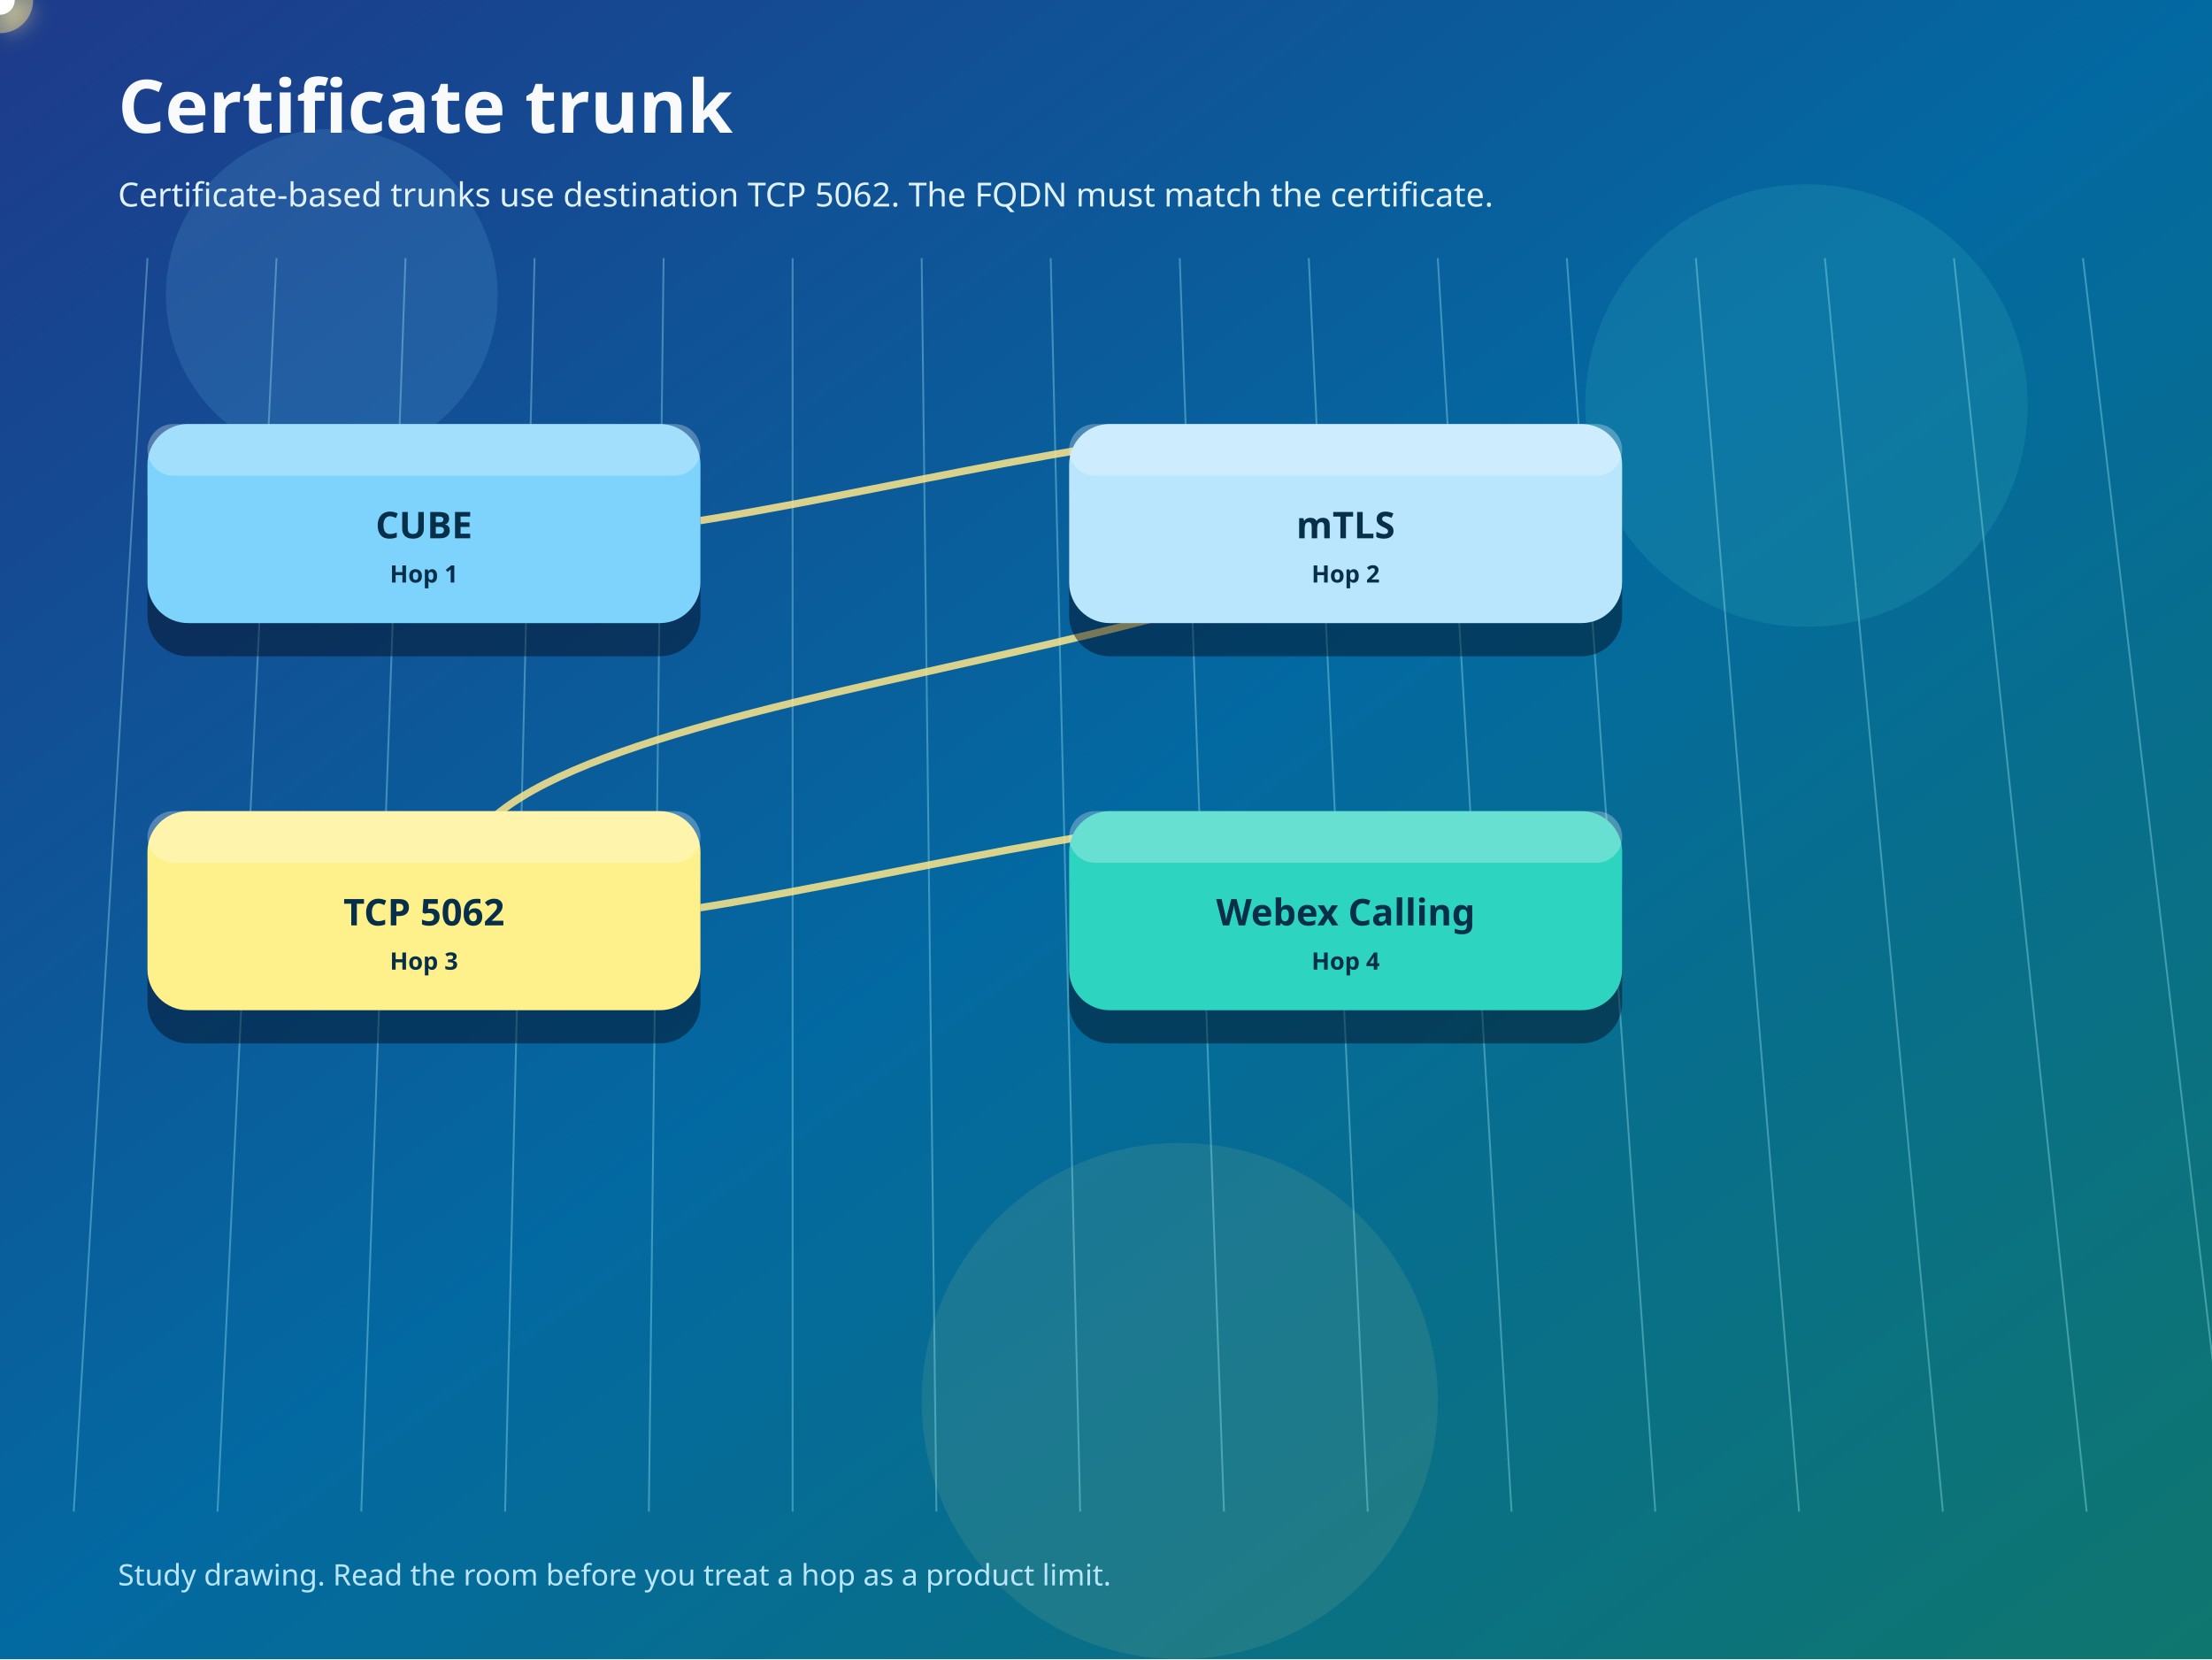
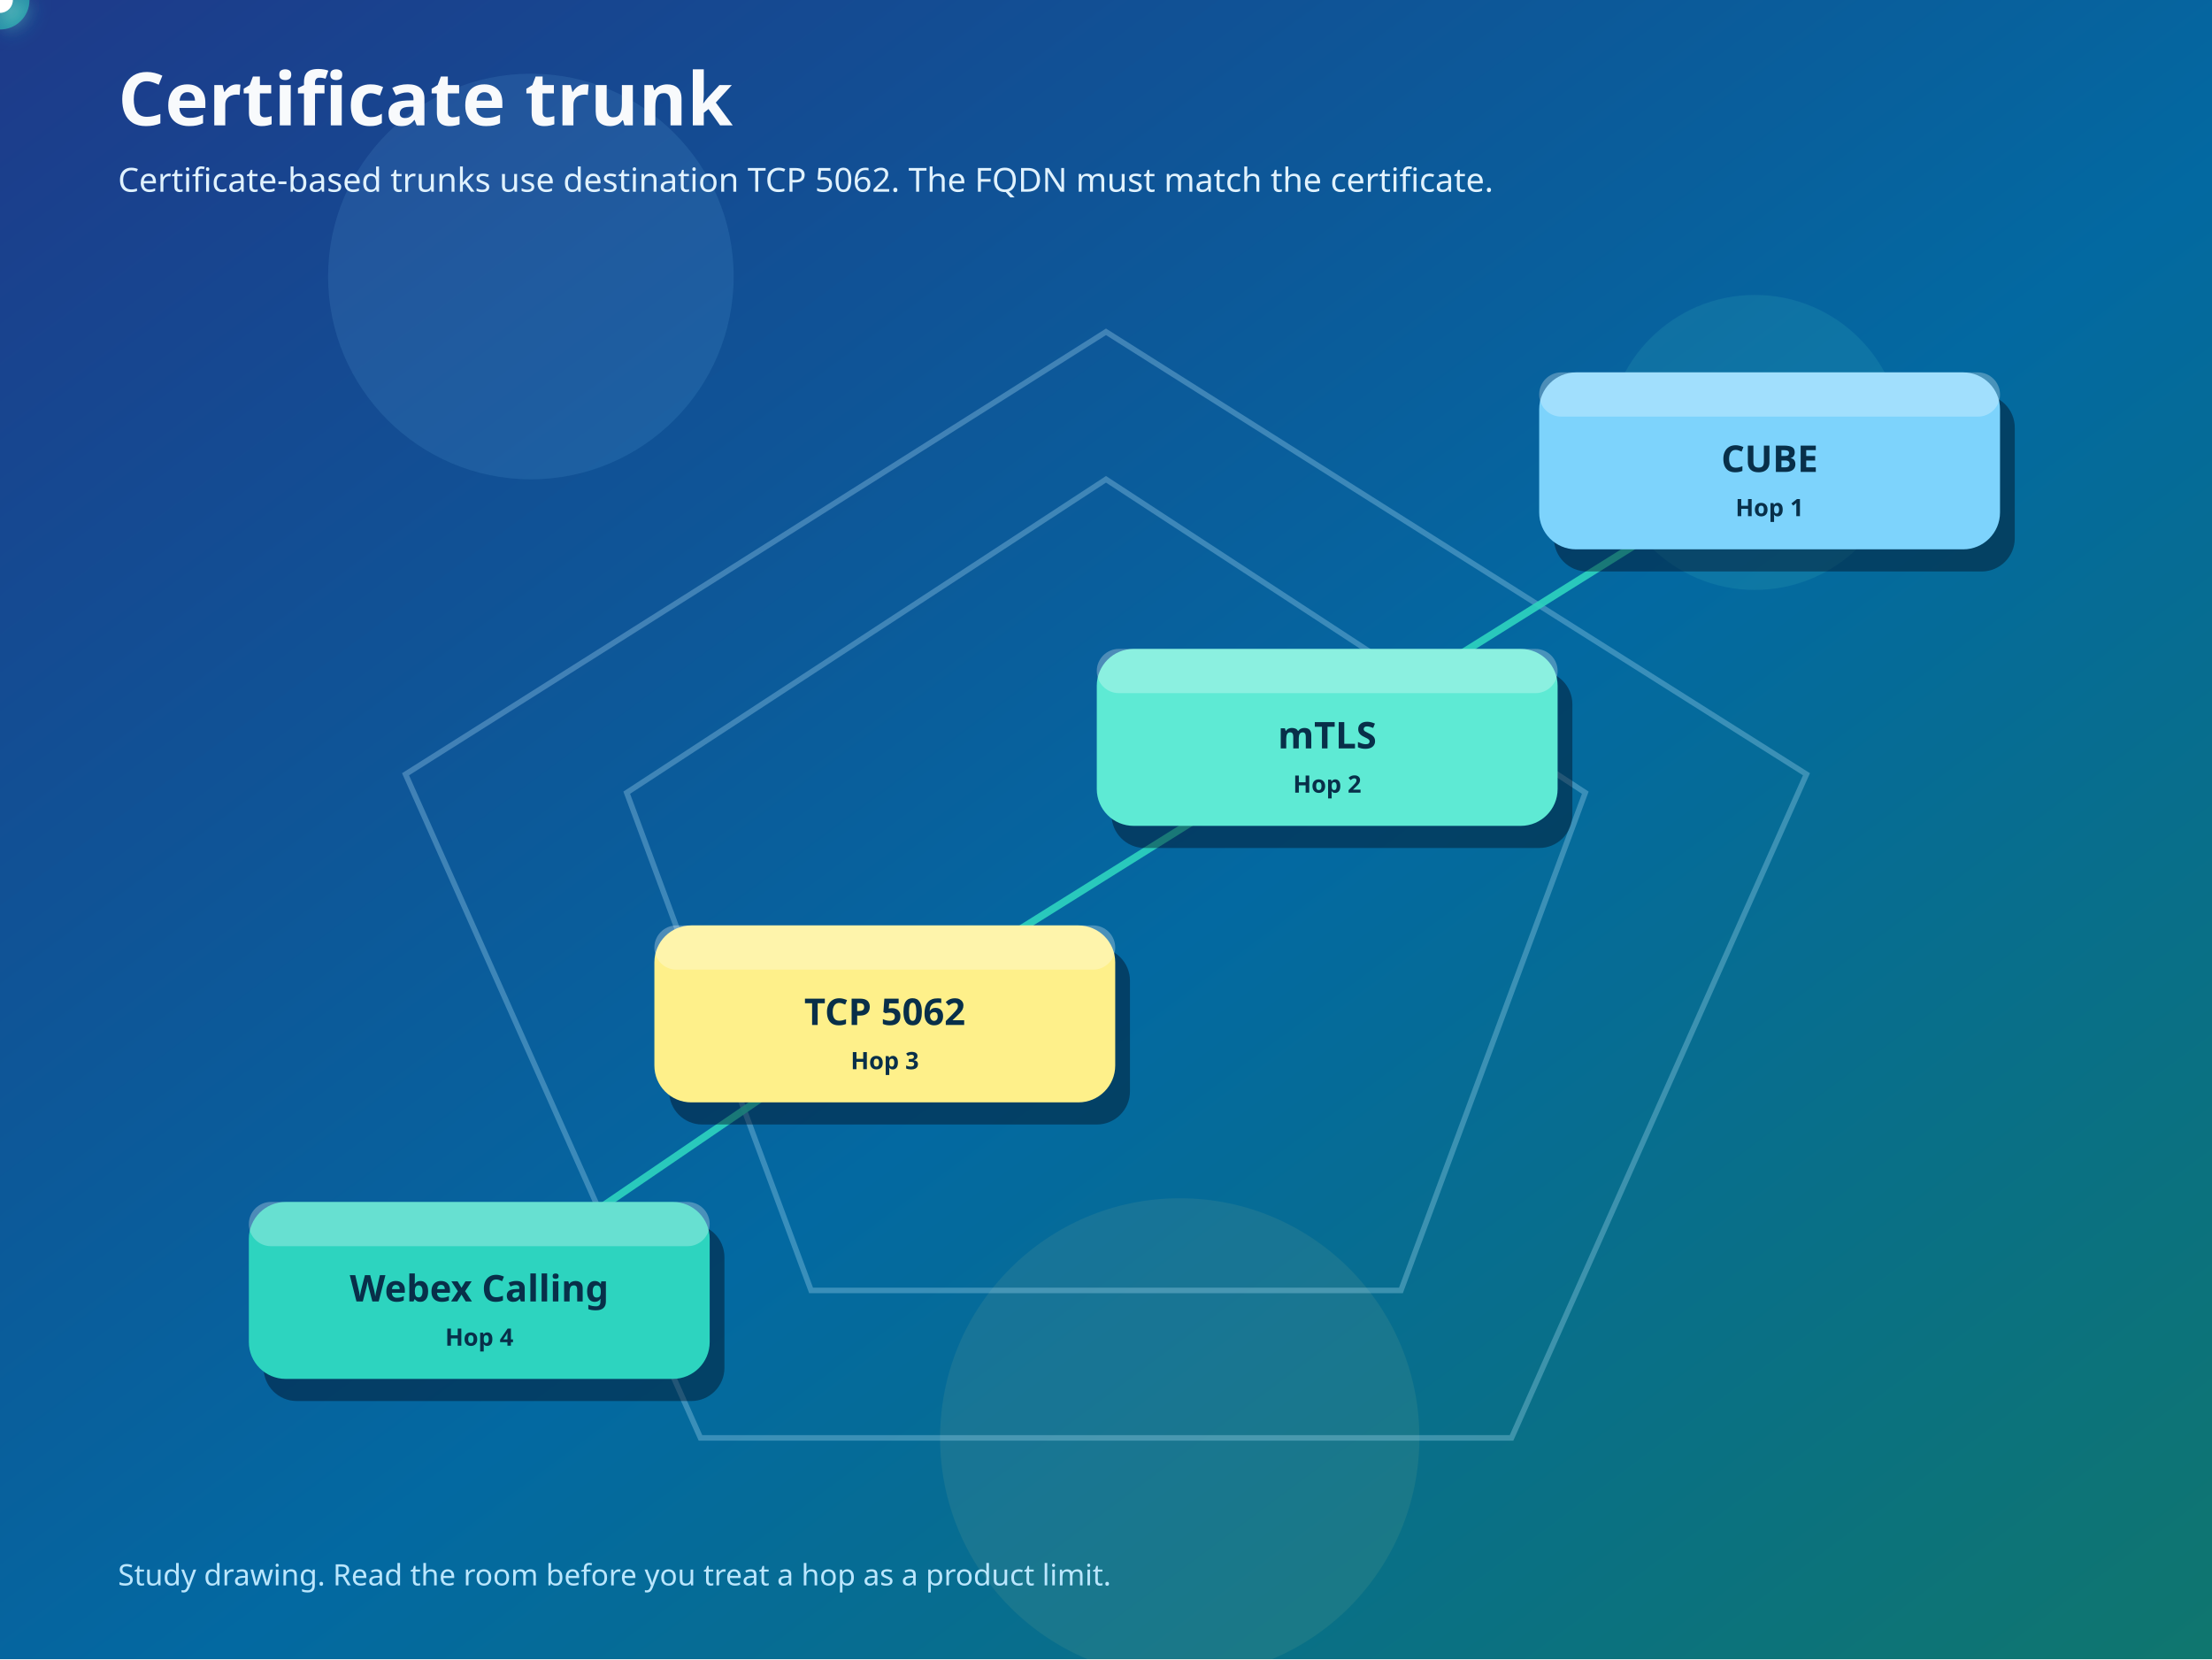
- <svg xmlns="http://www.w3.org/2000/svg" data-palette="4" viewBox="0 0 1200 900" role="img" aria-label="Certificate trunk">
+ <svg xmlns="http://www.w3.org/2000/svg" viewBox="0 0 1200 900" data-layout="stairs-left" role="img" aria-label="Certificate trunk">
  <defs>
    <linearGradient id="sky" x1="0" y1="0" x2="1" y2="1">
      <stop offset="0" stop-color="#1e3a8a" />
-       <stop offset="0.5" stop-color="#0369a1" />
+       <stop offset="0.55" stop-color="#0369a1" />
      <stop offset="1" stop-color="#0f766e" />
    </linearGradient>
-     <filter id="glow" x="-50%" y="-50%" width="200%" height="200%">
+     <filter id="glow" x="-40%" y="-40%" width="180%" height="180%">
      <feGaussianBlur stdDeviation="6" result="b" />
      <feMerge>
        <feMergeNode in="b" />
        <feMergeNode in="SourceGraphic" />
      </feMerge>
    </filter>
  </defs>
  <rect width="1200" height="900" fill="url(#sky)" />
-   <g opacity="0.55">
-     <animateTransform attributeName="transform" type="translate" values="0 0; 0 18; 0 0" dur="14s" repeatCount="indefinite" />
-     <circle cx="180" cy="160" r="90" fill="#7dd3fc" opacity="0.25" />
-     <circle cx="980" cy="220" r="120" fill="#5eead4" opacity="0.2" />
-     <circle cx="640" cy="760" r="140" fill="#fef08a" opacity="0.16" />
+   <g opacity="0.5">
+     <animateTransform attributeName="transform" type="translate" values="0 0; 0 28; 0 0" dur="15s" repeatCount="indefinite" />
+     <circle cx="288" cy="150" r="110" fill="#7dd3fc" opacity="0.22" />
+     <circle cx="952" cy="240" r="80" fill="#5eead4" opacity="0.2" />
+     <circle cx="640" cy="780" r="130" fill="#fef08a" opacity="0.14" />
  </g>
-   <g opacity="0.35" stroke="#a5f3fc" stroke-width="1">
-     <animateTransform attributeName="transform" type="translate" values="0 0; -12 8; 0 0" dur="18s" repeatCount="indefinite" />
-     <line x1="80" y1="140" x2="40" y2="820" />
-     <line x1="150" y1="140" x2="118" y2="820" />
-     <line x1="220" y1="140" x2="196" y2="820" />
-     <line x1="290" y1="140" x2="274" y2="820" />
-     <line x1="360" y1="140" x2="352" y2="820" />
-     <line x1="430" y1="140" x2="430" y2="820" />
-     <line x1="500" y1="140" x2="508" y2="820" />
-     <line x1="570" y1="140" x2="586" y2="820" />
-     <line x1="640" y1="140" x2="664" y2="820" />
-     <line x1="710" y1="140" x2="742" y2="820" />
-     <line x1="780" y1="140" x2="820" y2="820" />
-     <line x1="850" y1="140" x2="898" y2="820" />
-     <line x1="920" y1="140" x2="976" y2="820" />
-     <line x1="990" y1="140" x2="1054" y2="820" />
-     <line x1="1060" y1="140" x2="1132" y2="820" />
-     <line x1="1130" y1="140" x2="1210" y2="820" />
+   <g>
+     <animateTransform attributeName="transform" type="translate" values="0 0; -16 10; 0 0" dur="18s" repeatCount="indefinite" />
+     <g opacity="0.3" fill="none" stroke="#bae6fd" stroke-width="3">
+       <path d="M600 180 L980 420 L820 780 L380 780 L220 420 Z" />
+       <path d="M600 260 L860 430 L760 700 L440 700 L340 430 Z" />
+     </g>
  </g>
-   <text x="64" y="72" fill="#f8fafc" font-size="40" font-family="system-ui,sans-serif" font-weight="800">Certificate trunk</text>
-   <text x="64" y="112" fill="#e0f2fe" font-size="18" font-family="system-ui,sans-serif">Certificate-based trunks use destination TCP 5062. The FQDN must match the certificate.</text>
-   <path d="M 250 266 C 250 356 750 160 750 266 C 750 356 250 370 250 476 C 250 566 750 370 750 476" fill="none" stroke="#fde68a" stroke-width="4" stroke-linecap="round" opacity="0.85" />
+   <text x="64" y="68" fill="#f8fafc" font-size="40" font-family="system-ui,sans-serif" font-weight="800">Certificate trunk</text>
+   <text x="64" y="104" fill="#e0f2fe" font-size="18" font-family="system-ui,sans-serif">Certificate-based trunks use destination TCP 5062. The FQDN must match the certificate.</text>
+   <path d="M 960 250 L 720 400 L 480 550 L 260 700" fill="none" stroke="#2dd4bf" stroke-width="4" stroke-linecap="round" opacity="0.9" />
  <g class="hop">
-     <rect x="80" y="248" width="300" height="108" rx="22" fill="#020617" opacity="0.45" />
-     <rect x="80" y="230" width="300" height="108" rx="22" fill="#7dd3fc" />
-     <rect x="80" y="230" width="300" height="28" rx="14" fill="#ffffff" opacity="0.28" />
-     <text x="230" y="292" text-anchor="middle" fill="#082f49" font-size="20" font-family="system-ui,sans-serif" font-weight="800">CUBE</text>
-     <text x="230" y="316" text-anchor="middle" fill="#082f49" font-size="13" font-family="system-ui,sans-serif" font-weight="700">Hop 1</text>
+     <rect x="843.0" y="214.0" width="250" height="96" rx="18" fill="#020617" opacity="0.42" />
+     <rect x="835.0" y="202.0" width="250" height="96" rx="20" fill="#7dd3fc" />
+     <rect x="835.0" y="202.0" width="250" height="24" rx="12" fill="#ffffff" opacity="0.28" />
+     <text x="960" y="256.0" text-anchor="middle" fill="#082f49" font-size="20" font-family="system-ui,sans-serif" font-weight="800">CUBE</text>
+     <text x="960" y="280.0" text-anchor="middle" fill="#082f49" font-size="13" font-family="system-ui,sans-serif" font-weight="700">Hop 1</text>
  </g>
  <g class="hop">
-     <rect x="580" y="248" width="300" height="108" rx="22" fill="#020617" opacity="0.45" />
-     <rect x="580" y="230" width="300" height="108" rx="22" fill="#bae6fd" />
-     <rect x="580" y="230" width="300" height="28" rx="14" fill="#ffffff" opacity="0.28" />
-     <text x="730" y="292" text-anchor="middle" fill="#082f49" font-size="20" font-family="system-ui,sans-serif" font-weight="800">mTLS</text>
-     <text x="730" y="316" text-anchor="middle" fill="#082f49" font-size="13" font-family="system-ui,sans-serif" font-weight="700">Hop 2</text>
+     <rect x="603.0" y="364.0" width="250" height="96" rx="18" fill="#020617" opacity="0.42" />
+     <rect x="595.0" y="352.0" width="250" height="96" rx="20" fill="#5eead4" />
+     <rect x="595.0" y="352.0" width="250" height="24" rx="12" fill="#ffffff" opacity="0.28" />
+     <text x="720" y="406.0" text-anchor="middle" fill="#082f49" font-size="20" font-family="system-ui,sans-serif" font-weight="800">mTLS</text>
+     <text x="720" y="430.0" text-anchor="middle" fill="#082f49" font-size="13" font-family="system-ui,sans-serif" font-weight="700">Hop 2</text>
  </g>
  <g class="hop">
-     <rect x="80" y="458" width="300" height="108" rx="22" fill="#020617" opacity="0.45" />
-     <rect x="80" y="440" width="300" height="108" rx="22" fill="#fef08a" />
-     <rect x="80" y="440" width="300" height="28" rx="14" fill="#ffffff" opacity="0.28" />
-     <text x="230" y="502" text-anchor="middle" fill="#082f49" font-size="20" font-family="system-ui,sans-serif" font-weight="800">TCP 5062</text>
-     <text x="230" y="526" text-anchor="middle" fill="#082f49" font-size="13" font-family="system-ui,sans-serif" font-weight="700">Hop 3</text>
+     <rect x="363.0" y="514.0" width="250" height="96" rx="18" fill="#020617" opacity="0.42" />
+     <rect x="355.0" y="502.0" width="250" height="96" rx="20" fill="#fef08a" />
+     <rect x="355.0" y="502.0" width="250" height="24" rx="12" fill="#ffffff" opacity="0.28" />
+     <text x="480" y="556.0" text-anchor="middle" fill="#082f49" font-size="20" font-family="system-ui,sans-serif" font-weight="800">TCP 5062</text>
+     <text x="480" y="580.0" text-anchor="middle" fill="#082f49" font-size="13" font-family="system-ui,sans-serif" font-weight="700">Hop 3</text>
  </g>
  <g class="hop">
-     <rect x="580" y="458" width="300" height="108" rx="22" fill="#020617" opacity="0.45" />
-     <rect x="580" y="440" width="300" height="108" rx="22" fill="#2dd4bf" />
-     <rect x="580" y="440" width="300" height="28" rx="14" fill="#ffffff" opacity="0.28" />
-     <text x="730" y="502" text-anchor="middle" fill="#082f49" font-size="20" font-family="system-ui,sans-serif" font-weight="800">Webex Calling</text>
-     <text x="730" y="526" text-anchor="middle" fill="#082f49" font-size="13" font-family="system-ui,sans-serif" font-weight="700">Hop 4</text>
+     <rect x="143.0" y="664.0" width="250" height="96" rx="18" fill="#020617" opacity="0.42" />
+     <rect x="135.0" y="652.0" width="250" height="96" rx="20" fill="#2dd4bf" />
+     <rect x="135.0" y="652.0" width="250" height="24" rx="12" fill="#ffffff" opacity="0.28" />
+     <text x="260" y="706.0" text-anchor="middle" fill="#082f49" font-size="20" font-family="system-ui,sans-serif" font-weight="800">Webex Calling</text>
+     <text x="260" y="730.0" text-anchor="middle" fill="#082f49" font-size="13" font-family="system-ui,sans-serif" font-weight="700">Hop 4</text>
  </g>
  <g filter="url(#glow)">
-     <animateMotion dur="6.5s" repeatCount="indefinite" path="M 250 266 C 250 356 750 160 750 266 C 750 356 250 370 250 476 C 250 566 750 370 750 476" />
-     <circle r="18" fill="#fde68a" opacity="0.45" />
-     <circle r="8" fill="#ffffff" />
+     <animateMotion dur="7.3s" repeatCount="indefinite" path="M 960 250 L 720 400 L 480 550 L 260 700" />
+     <circle r="16" fill="#2dd4bf" opacity="0.55" />
+     <circle r="7" fill="#ffffff" />
  </g>
  <text x="64" y="860" fill="#bae6fd" font-size="16" font-family="system-ui,sans-serif">Study drawing. Read the room before you treat a hop as a product limit.</text>
</svg>
